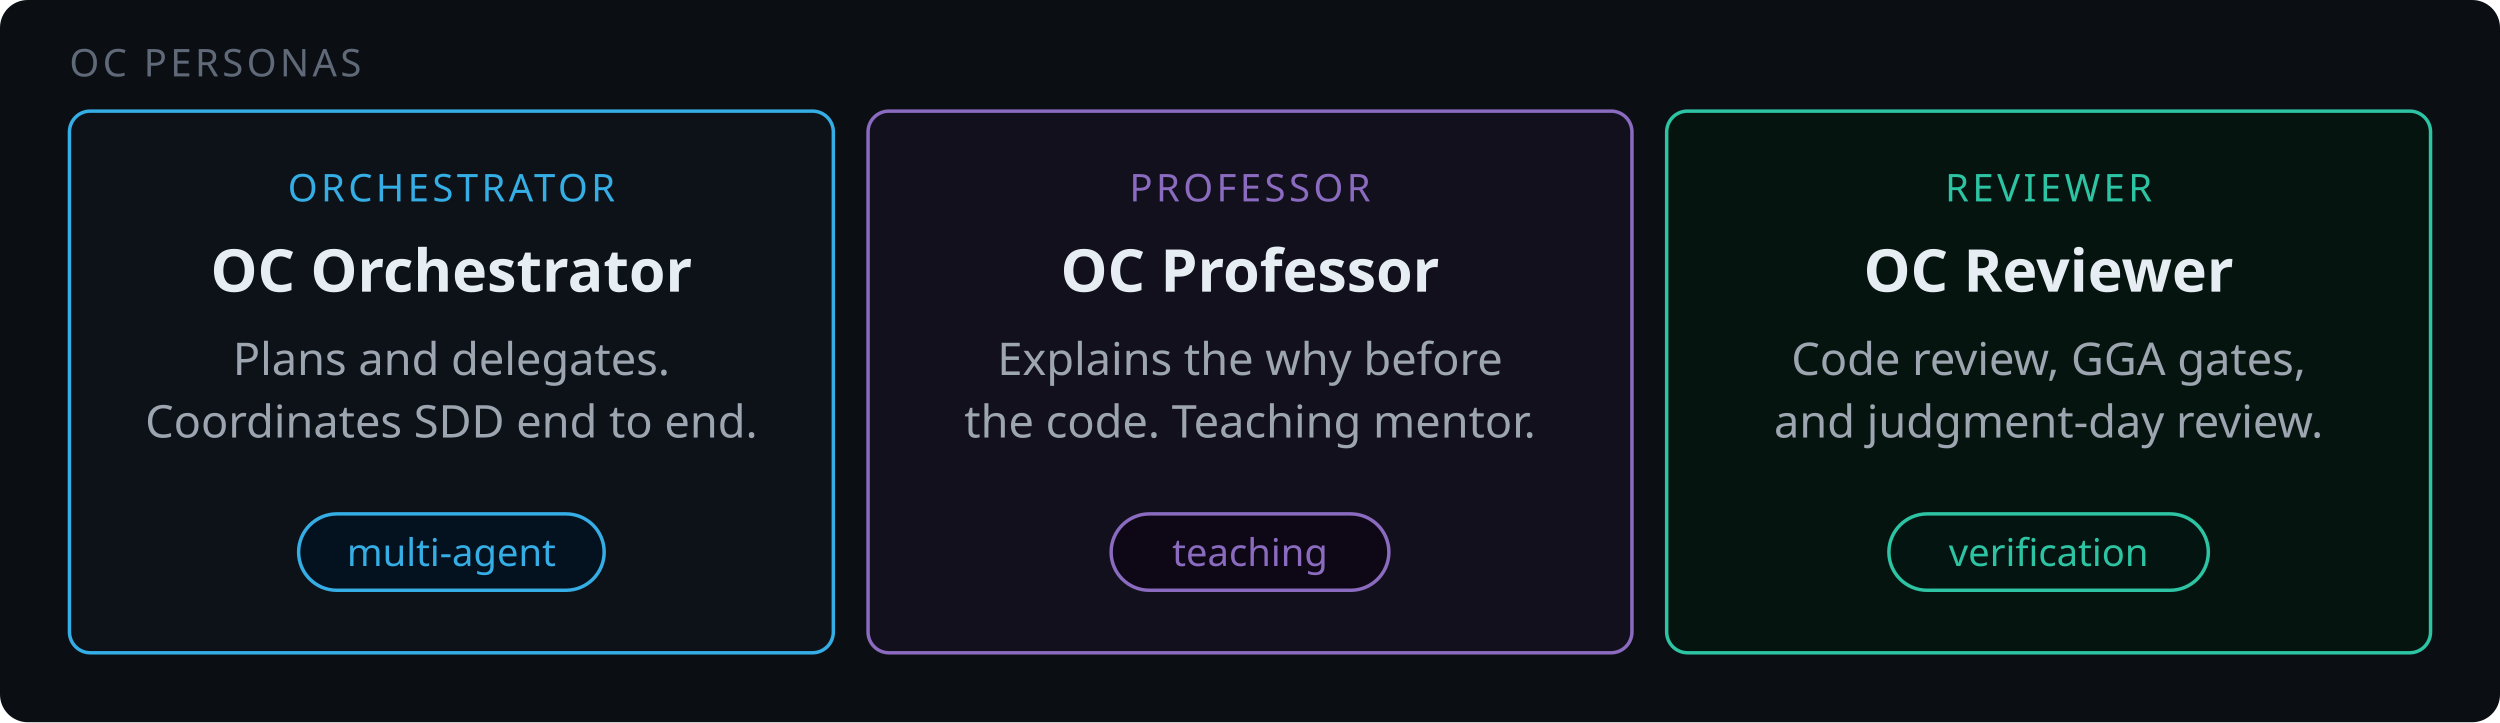
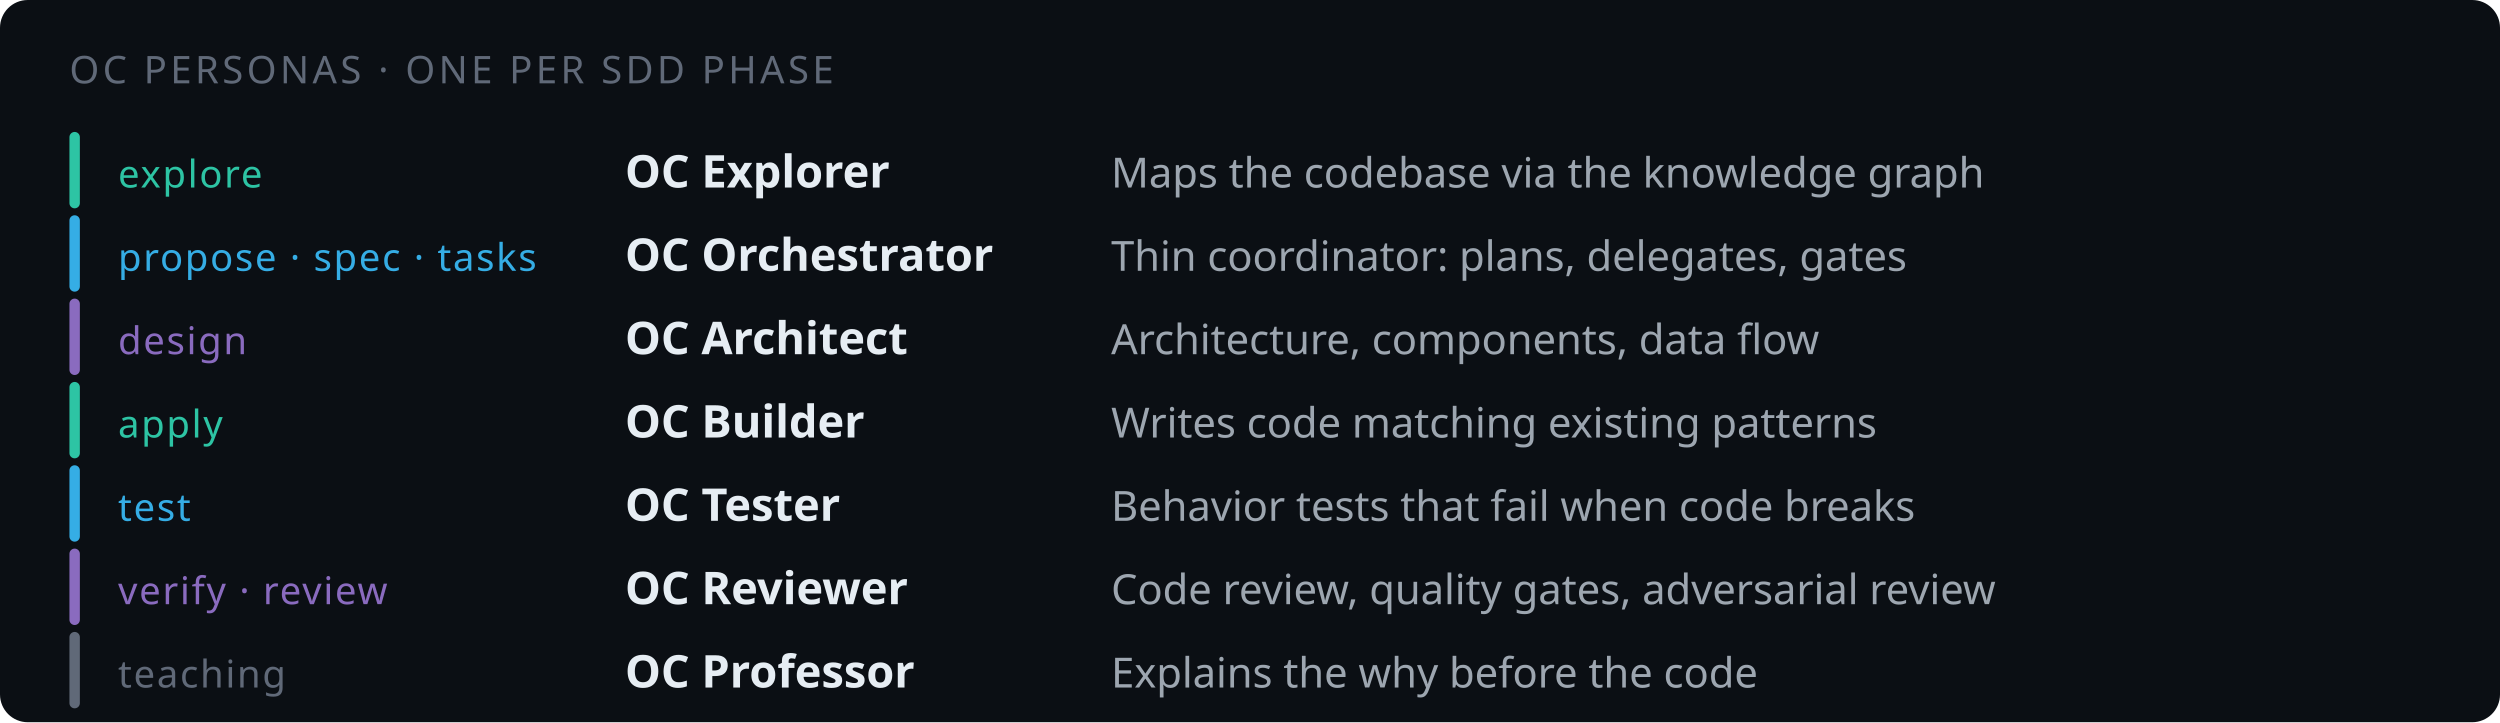
- <svg xmlns="http://www.w3.org/2000/svg" viewBox="0 0 720 208" width="720" height="208" role="img" aria-label="Three OC personas: OC Orchestrator coordinates SDD phases, OC Professor explains concepts from the code graph, OC Reviewer runs code review, GGA gates, and judgment-day checks.">
+ <svg xmlns="http://www.w3.org/2000/svg" viewBox="0 0 720 208" width="720" height="208" role="img" aria-label="Seven OC personas, one per SDD phase: OC Explorer (explore), OC Orchestrator (propose, spec, tasks), OC Architect (design), OC Builder (apply), OC Tester (test), OC Reviewer (verify, review), and OC Professor (explains the why before the code).">
+   <style>
+     text { font-family: -apple-system,BlinkMacSystemFont,'Segoe UI','Noto Sans',Helvetica,Arial,sans-serif; }
+     .hd { font-size: 11px; letter-spacing: 1px; fill: #606978; }
+     .ph { font-size: 11px; letter-spacing: 0.5px; }
+     .nm { font-size: 13px; font-weight: bold; fill: #E6EDF3; }
+     .rl { font-size: 12px; fill: #9DA6B0; }
+   </style>
  <rect width="720" height="208" rx="8" fill="#0B0F14" />
-   <text x="20" y="22" font-size="11" fill="#606978" letter-spacing="1" font-family="-apple-system,BlinkMacSystemFont,'Segoe UI','Noto Sans',Helvetica,Arial,sans-serif">OC PERSONAS</text>
-   <rect x="20" y="32" width="220" height="156" rx="6" fill="#0D1218" stroke="#35ADE5" stroke-width="1" />
-   <text x="130" y="58" text-anchor="middle" font-size="11" letter-spacing="1" fill="#35ADE5" font-family="-apple-system,BlinkMacSystemFont,'Segoe UI','Noto Sans',Helvetica,Arial,sans-serif">ORCHESTRATOR</text>
-   <text x="130" y="84" text-anchor="middle" font-size="17" font-weight="bold" fill="#E6EDF3" font-family="-apple-system,BlinkMacSystemFont,'Segoe UI','Noto Sans',Helvetica,Arial,sans-serif">OC Orchestrator</text>
-   <text x="130" y="108" text-anchor="middle" font-size="13" fill="#9DA6B0" font-family="-apple-system,BlinkMacSystemFont,'Segoe UI','Noto Sans',Helvetica,Arial,sans-serif">Plans and delegates.</text>
-   <text x="130" y="126" text-anchor="middle" font-size="13" fill="#9DA6B0" font-family="-apple-system,BlinkMacSystemFont,'Segoe UI','Noto Sans',Helvetica,Arial,sans-serif">Coordinates SDD end to end.</text>
-   <rect x="86" y="148" width="88" height="22" rx="11" fill="#04111E" stroke="#35ADE5" stroke-width="1" />
-   <text x="130" y="163" text-anchor="middle" font-size="11" fill="#35ADE5" font-family="-apple-system,BlinkMacSystemFont,'Segoe UI','Noto Sans',Helvetica,Arial,sans-serif">multi-agent</text>
-   <rect x="250" y="32" width="220" height="156" rx="6" fill="#12101C" stroke="#8A6BBF" stroke-width="1" />
-   <text x="360" y="58" text-anchor="middle" font-size="11" letter-spacing="1" fill="#8A6BBF" font-family="-apple-system,BlinkMacSystemFont,'Segoe UI','Noto Sans',Helvetica,Arial,sans-serif">PROFESSOR</text>
-   <text x="360" y="84" text-anchor="middle" font-size="17" font-weight="bold" fill="#E6EDF3" font-family="-apple-system,BlinkMacSystemFont,'Segoe UI','Noto Sans',Helvetica,Arial,sans-serif">OC Professor</text>
-   <text x="360" y="108" text-anchor="middle" font-size="13" fill="#9DA6B0" font-family="-apple-system,BlinkMacSystemFont,'Segoe UI','Noto Sans',Helvetica,Arial,sans-serif">Explains the why before</text>
-   <text x="360" y="126" text-anchor="middle" font-size="13" fill="#9DA6B0" font-family="-apple-system,BlinkMacSystemFont,'Segoe UI','Noto Sans',Helvetica,Arial,sans-serif">the code. Teaching mentor.</text>
-   <rect x="320" y="148" width="80" height="22" rx="11" fill="#0E0816" stroke="#8A6BBF" stroke-width="1" />
-   <text x="360" y="163" text-anchor="middle" font-size="11" fill="#8A6BBF" font-family="-apple-system,BlinkMacSystemFont,'Segoe UI','Noto Sans',Helvetica,Arial,sans-serif">teaching</text>
-   <rect x="480" y="32" width="220" height="156" rx="6" fill="#061410" stroke="#2DC4A4" stroke-width="1" />
-   <text x="590" y="58" text-anchor="middle" font-size="11" letter-spacing="1" fill="#2DC4A4" font-family="-apple-system,BlinkMacSystemFont,'Segoe UI','Noto Sans',Helvetica,Arial,sans-serif">REVIEWER</text>
-   <text x="590" y="84" text-anchor="middle" font-size="17" font-weight="bold" fill="#E6EDF3" font-family="-apple-system,BlinkMacSystemFont,'Segoe UI','Noto Sans',Helvetica,Arial,sans-serif">OC Reviewer</text>
-   <text x="590" y="108" text-anchor="middle" font-size="13" fill="#9DA6B0" font-family="-apple-system,BlinkMacSystemFont,'Segoe UI','Noto Sans',Helvetica,Arial,sans-serif">Code review, GGA gates,</text>
-   <text x="590" y="126" text-anchor="middle" font-size="13" fill="#9DA6B0" font-family="-apple-system,BlinkMacSystemFont,'Segoe UI','Noto Sans',Helvetica,Arial,sans-serif">and judgment-day review.</text>
-   <rect x="544" y="148" width="92" height="22" rx="11" fill="#041410" stroke="#2DC4A4" stroke-width="1" />
-   <text x="590" y="163" text-anchor="middle" font-size="11" fill="#2DC4A4" font-family="-apple-system,BlinkMacSystemFont,'Segoe UI','Noto Sans',Helvetica,Arial,sans-serif">verification</text>
+   <text x="20" y="24" class="hd">OC PERSONAS  ·  ONE PER SDD PHASE</text>
+   <rect x="20" y="38" width="3" height="22" rx="1.5" fill="#2DC4A4" />
+   <text x="34" y="54" class="ph" fill="#2DC4A4">explore</text>
+   <text x="180" y="54" class="nm">OC Explorer</text>
+   <text x="320" y="54" class="rl">Maps the codebase via the knowledge graph</text>
+   <rect x="20" y="62" width="3" height="22" rx="1.5" fill="#35ADE5" />
+   <text x="34" y="78" class="ph" fill="#35ADE5">propose · spec · tasks</text>
+   <text x="180" y="78" class="nm">OC Orchestrator</text>
+   <text x="320" y="78" class="rl">Thin coordinator: plans, delegates, gates</text>
+   <rect x="20" y="86" width="3" height="22" rx="1.5" fill="#8A6BBF" />
+   <text x="34" y="102" class="ph" fill="#8A6BBF">design</text>
+   <text x="180" y="102" class="nm">OC Architect</text>
+   <text x="320" y="102" class="rl">Architecture, components, data flow</text>
+   <rect x="20" y="110" width="3" height="22" rx="1.5" fill="#2DC4A4" />
+   <text x="34" y="126" class="ph" fill="#2DC4A4">apply</text>
+   <text x="180" y="126" class="nm">OC Builder</text>
+   <text x="320" y="126" class="rl">Writes code matching existing patterns</text>
+   <rect x="20" y="134" width="3" height="22" rx="1.5" fill="#35ADE5" />
+   <text x="34" y="150" class="ph" fill="#35ADE5">test</text>
+   <text x="180" y="150" class="nm">OC Tester</text>
+   <text x="320" y="150" class="rl">Behavior tests that fail when code breaks</text>
+   <rect x="20" y="158" width="3" height="22" rx="1.5" fill="#8A6BBF" />
+   <text x="34" y="174" class="ph" fill="#8A6BBF">verify · review</text>
+   <text x="180" y="174" class="nm">OC Reviewer</text>
+   <text x="320" y="174" class="rl">Code review, quality gates, adversarial review</text>
+   <rect x="20" y="182" width="3" height="22" rx="1.5" fill="#606978" />
+   <text x="34" y="198" class="ph" fill="#606978">teaching</text>
+   <text x="180" y="198" class="nm">OC Professor</text>
+   <text x="320" y="198" class="rl">Explains the why before the code</text>
</svg>
